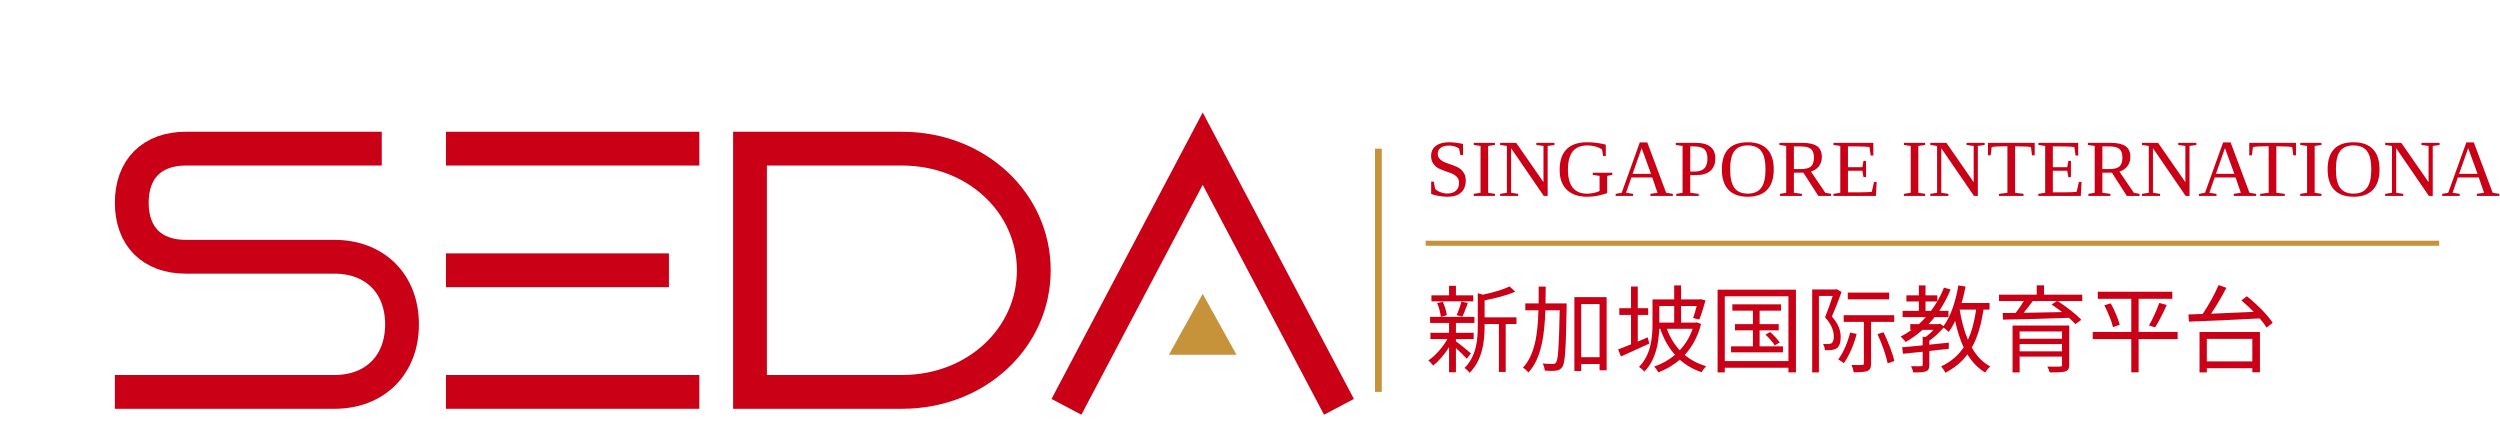
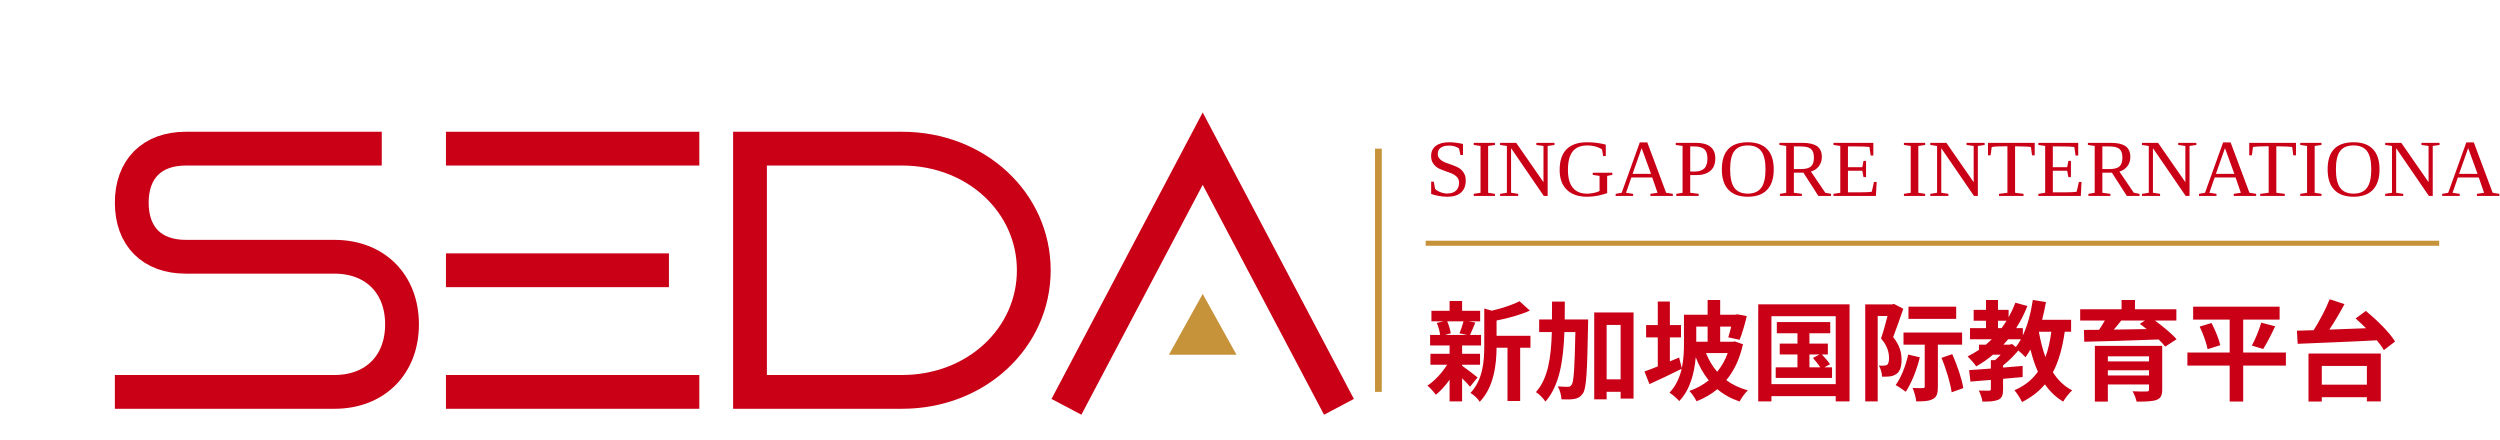
<svg xmlns="http://www.w3.org/2000/svg" viewBox="0 0 740 130" role="img" aria-labelledby="seda-title">
  <defs>
    <style>
      .brand-red { fill: #c90016; }
      .brand-red-stroke { stroke: #c90016; }
      .brand-gold { fill: #c6923a; }
      .brand-gold-stroke { stroke: #c6923a; }
      .gray { fill: #62676d; }
      .latin {
        font-family: "Times New Roman", "Georgia", serif;
        font-weight: 400;
        letter-spacing: 0;
      }
      .chinese {
        font-family: "PingFang SC", "Noto Sans SC", "Microsoft YaHei", sans-serif;
-         font-weight: 500;
+         font-weight: 700;
        letter-spacing: 0;
      }
    </style>
  </defs>
  <g aria-label="SEDA" class="brand-red-stroke" fill="none" stroke-width="10" stroke-linecap="square" stroke-linejoin="miter">
    <path d="M108 44H55C45 44 39 50 39 60C39 70 45 76 55 76H99C111 76 119 84 119 96C119 108 111 116 99 116H39" />
    <path d="M137 44H202M137 80H193M137 116H202" />
    <path d="M222 44H267C289 44 306 60 306 80C306 100 289 116 267 116H222V44Z" />
    <path d="M318 116L356 44L394 116" />
  </g>
  <polygon class="brand-gold" points="346,105 356,87 366,105" />
  <line x1="408" y1="44" x2="408" y2="116" class="brand-gold-stroke" stroke-width="2" />
  <text x="422" y="58" class="brand-red latin" font-size="24" textLength="300" lengthAdjust="spacingAndGlyphs">SINGAPORE INTERNATIONAL EDUCATIONAL</text>
  <line x1="422" y1="72" x2="722" y2="72" class="brand-gold-stroke" stroke-width="1.5" />
-   <text x="422" y="108" class="brand-red chinese" font-size="28" textLength="300" lengthAdjust="spacingAndGlyphs">新加坡国际教育平台</text>
+   <text x="422" y="116" class="brand-red chinese" font-size="32" textLength="300" lengthAdjust="spacingAndGlyphs">新加坡国际教育平台</text>
</svg>
